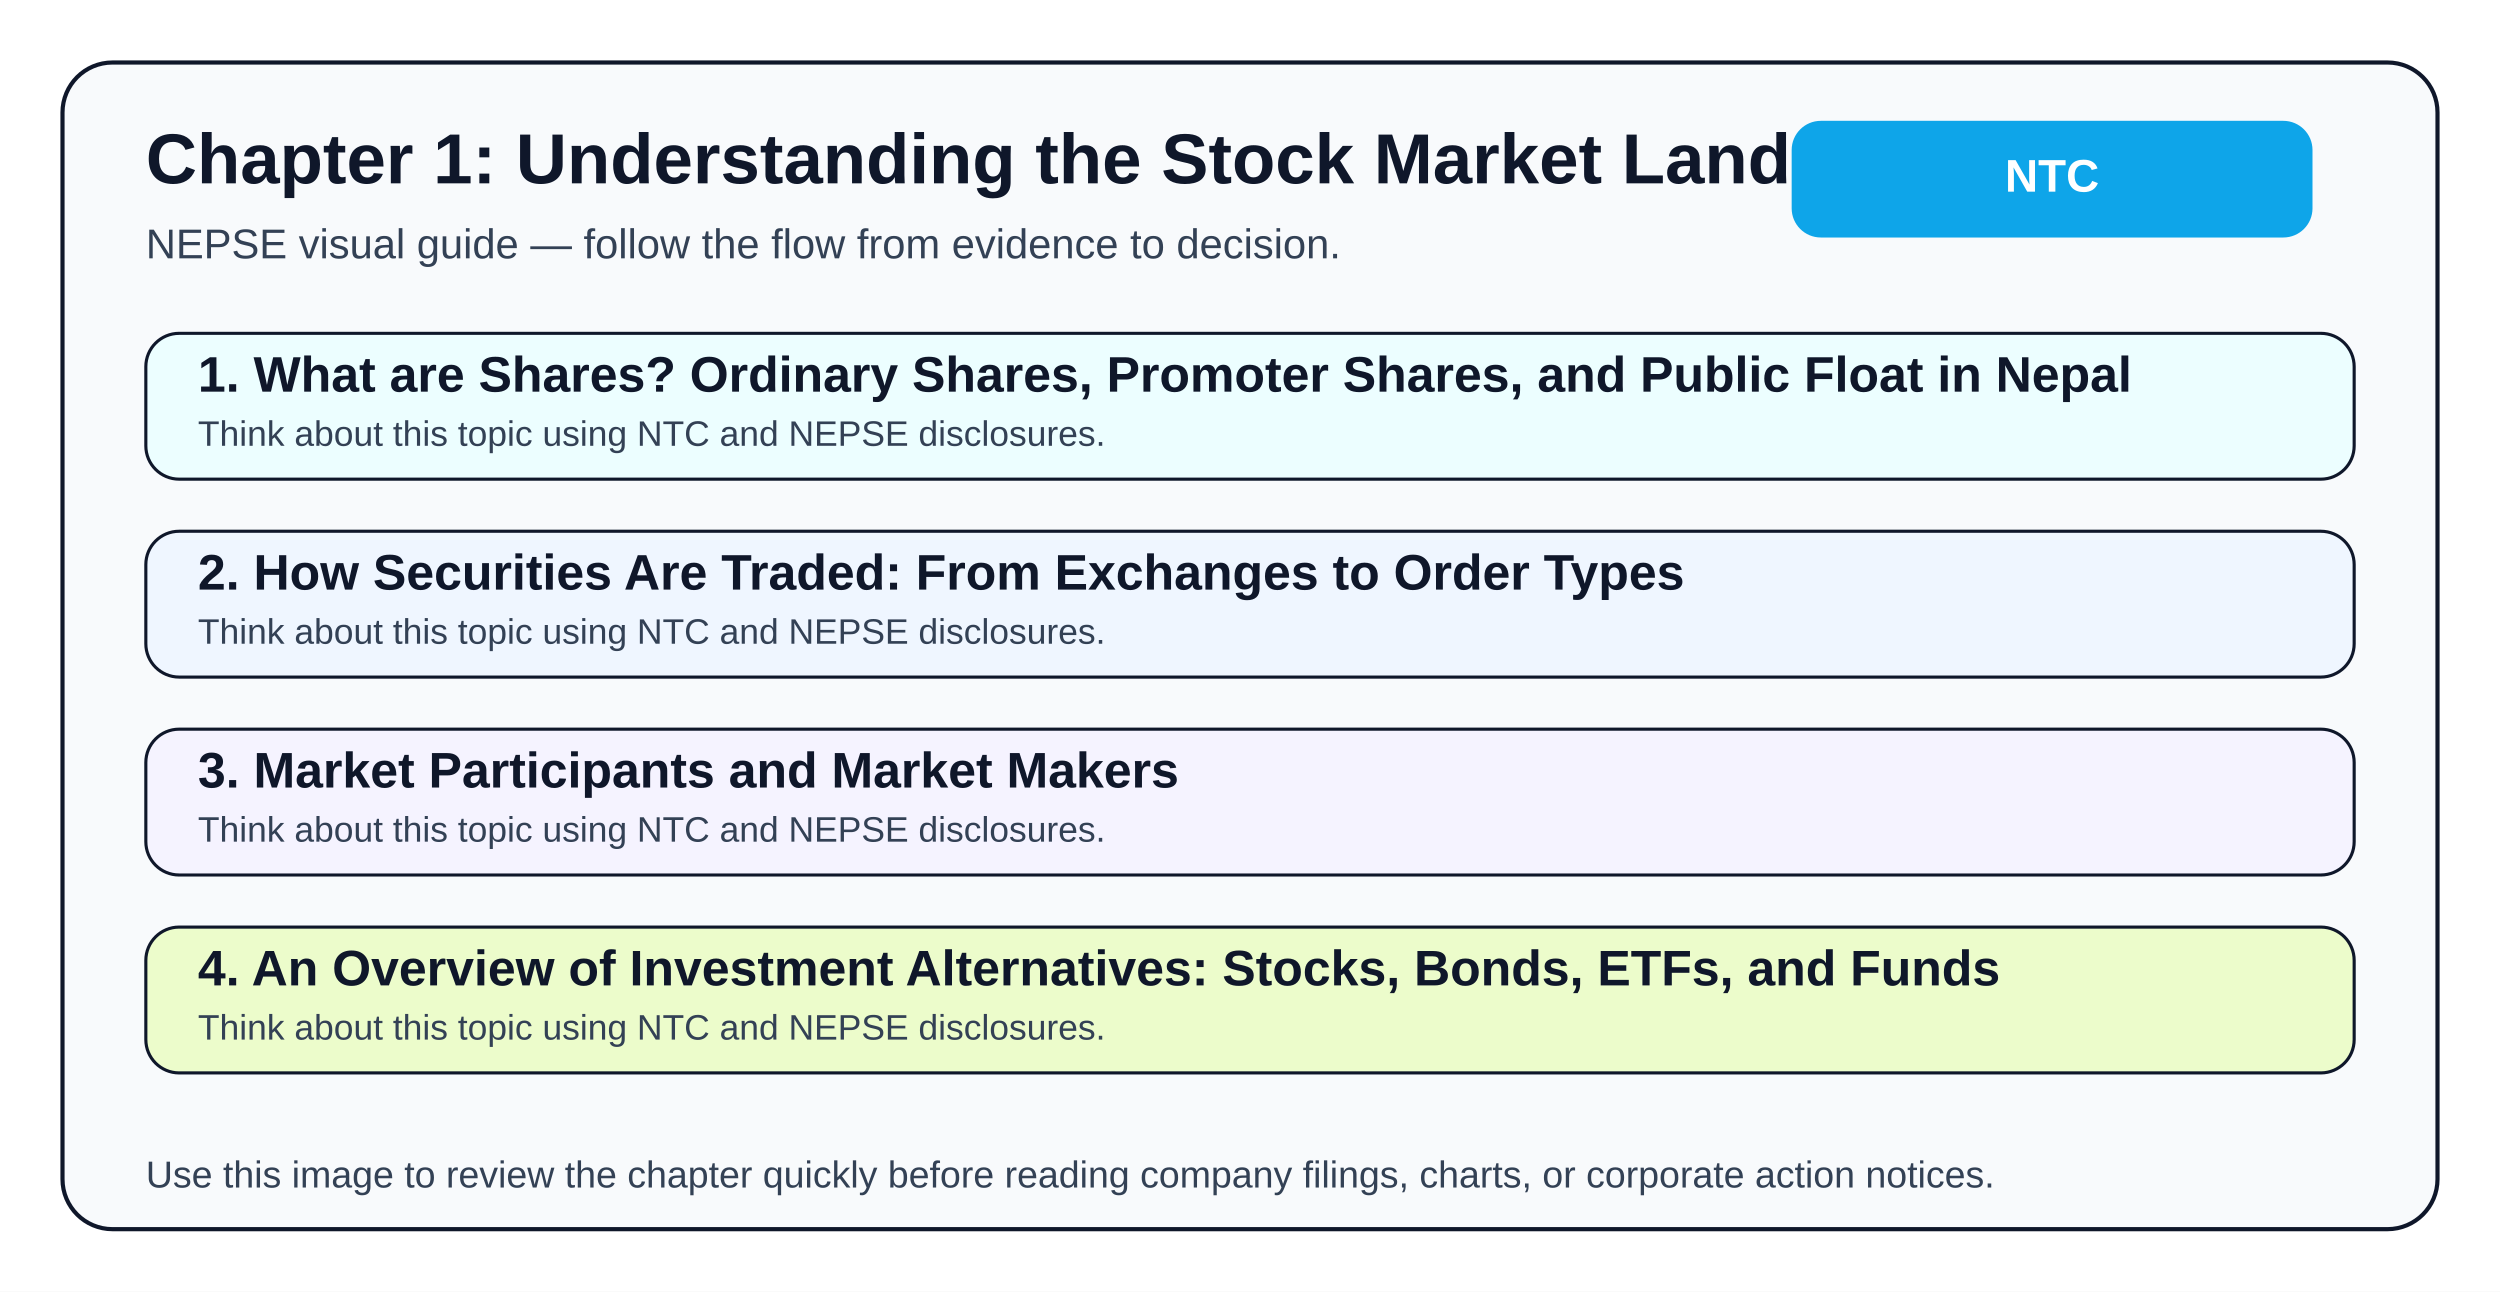
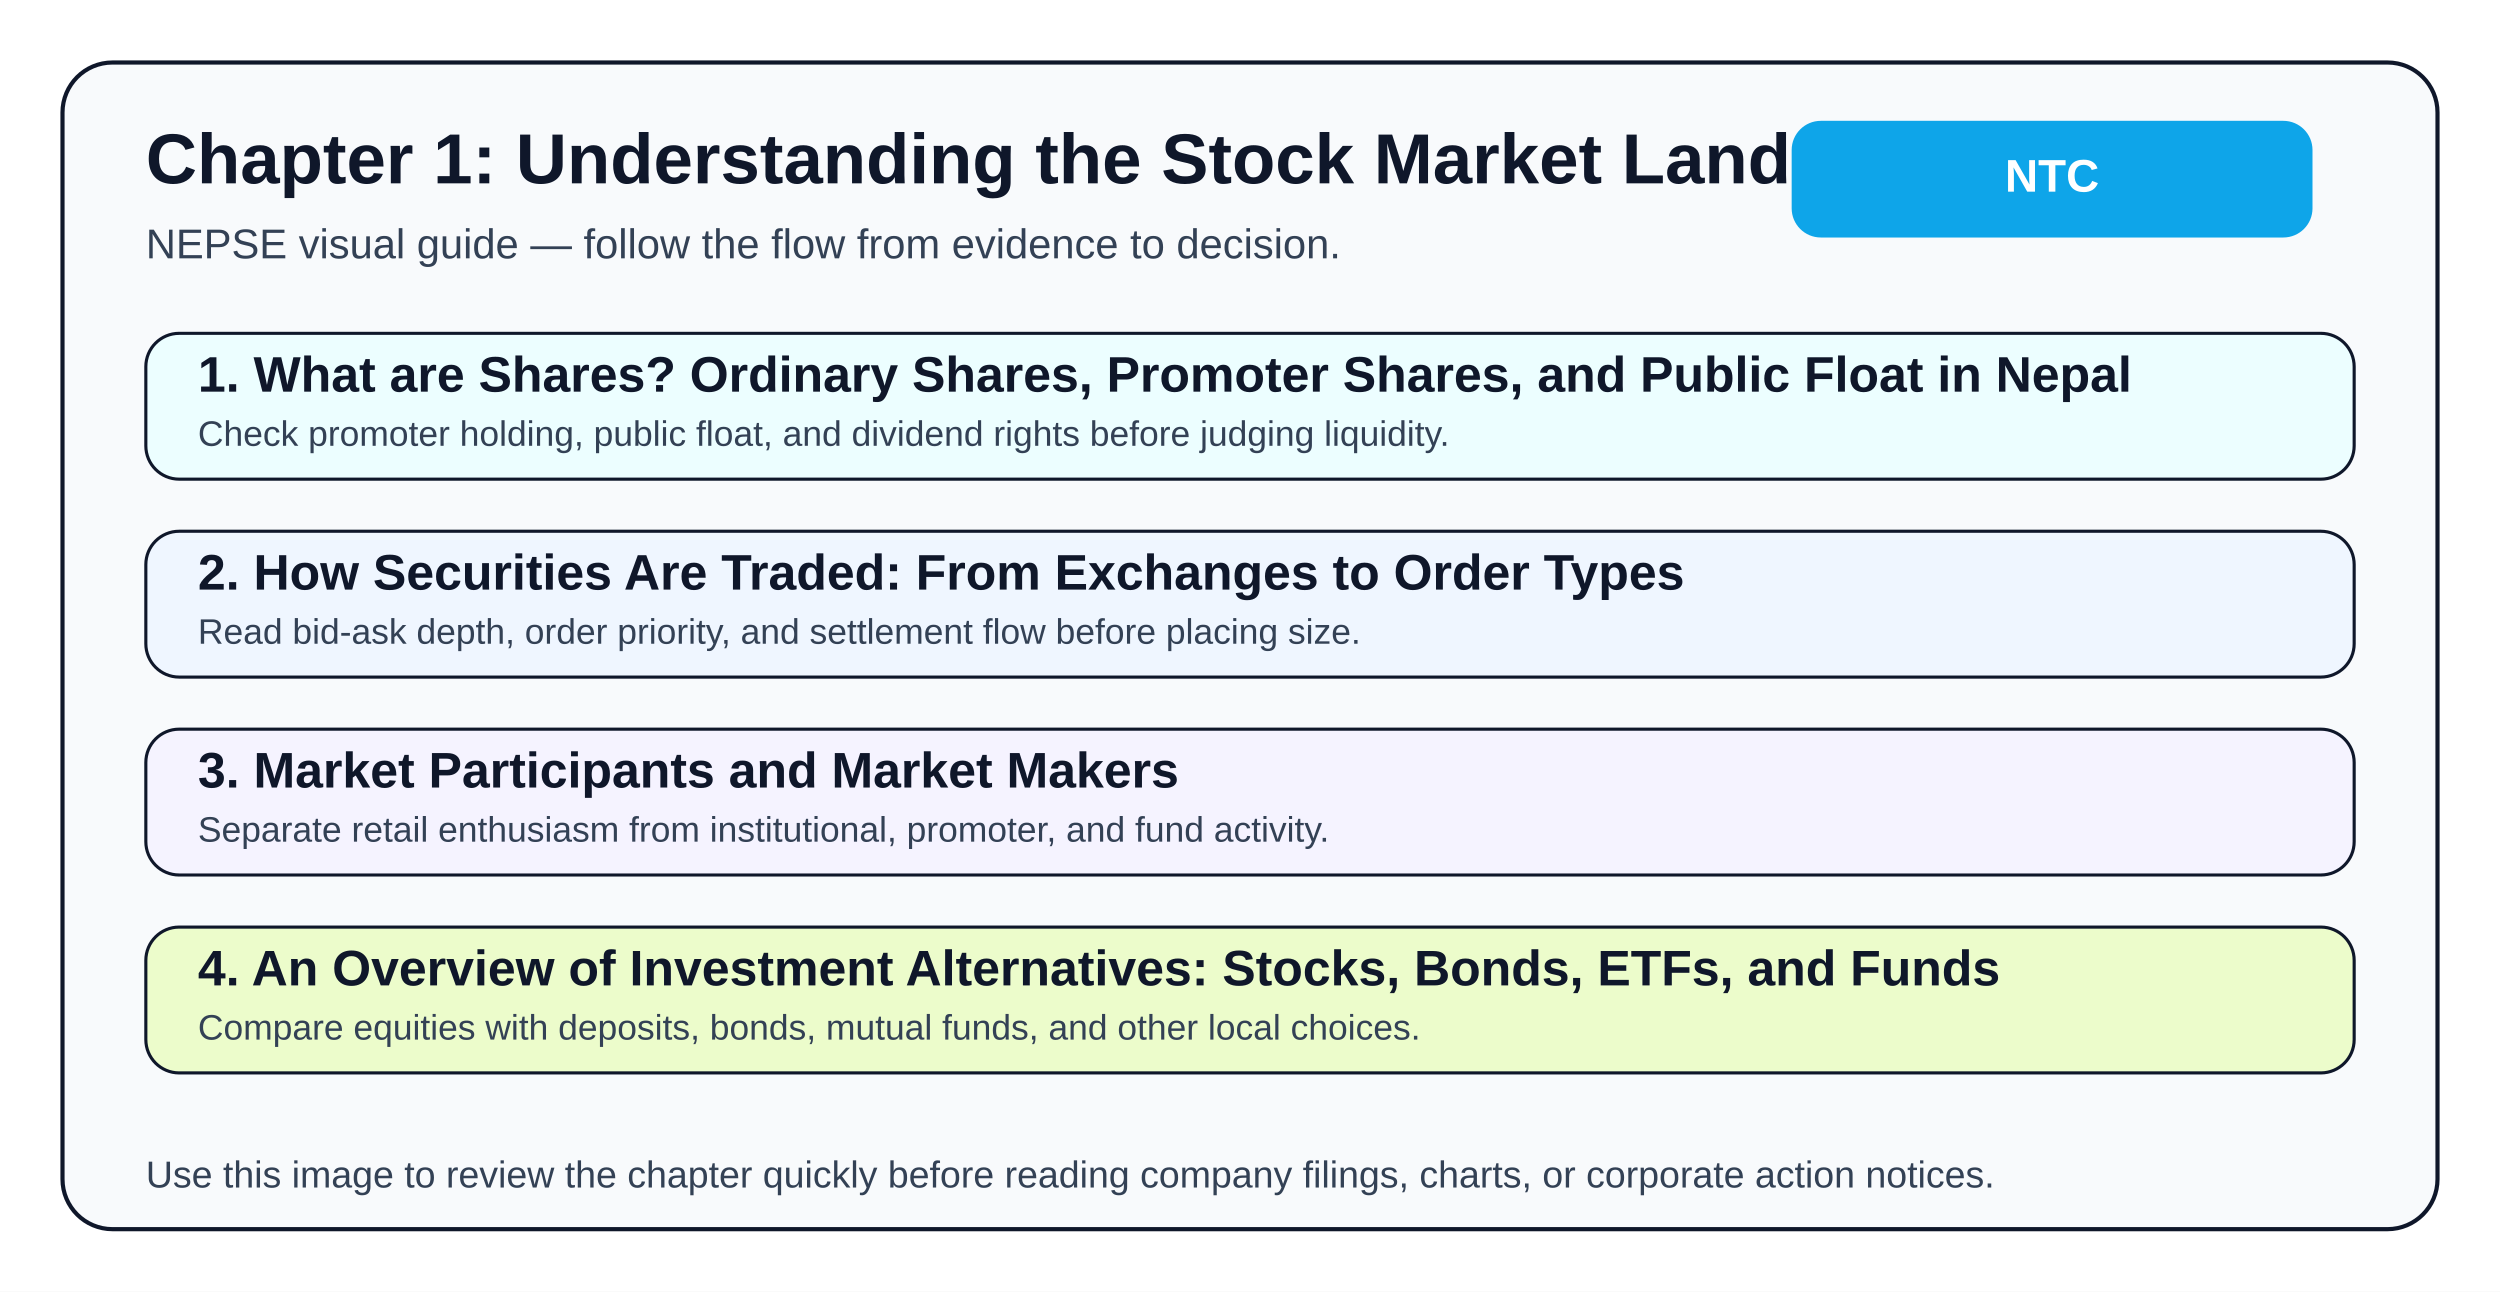
<svg xmlns="http://www.w3.org/2000/svg" width="1200" height="620" viewBox="0 0 1200 620">
  <rect width="1200" height="620" fill="#ffffff" />
  <rect x="30" y="30" width="1140" height="560" rx="24" fill="#f8fafc" stroke="#0f172a" stroke-width="2" />
  <text x="70" y="88" font-size="34" font-family="Arial, sans-serif" font-weight="700" fill="#0f172a">Chapter 1: Understanding the Stock Market Landscape</text>
  <text x="70" y="124" font-size="20" font-family="Arial, sans-serif" fill="#334155">NEPSE visual guide — follow the flow from evidence to decision.</text>
  <rect x="860" y="58" width="250" height="56" rx="14" fill="#0ea5e9" />
  <text x="985" y="92" text-anchor="middle" font-size="22" font-family="Arial, sans-serif" font-weight="700" fill="#ffffff">NTC</text>
  <rect x="70" y="160" width="1060" height="70" rx="16" fill="#ecfeff" stroke="#0f172a" stroke-width="1.5" />
  <text x="95" y="188" font-size="24" font-family="Arial, sans-serif" fill="#0f172a" font-weight="700">1. What are Shares? Ordinary Shares, Promoter Shares, and Public Float in Nepal</text>
-   <text x="95" y="214" font-size="17" font-family="Arial, sans-serif" fill="#334155">Think about this topic using NTC and NEPSE disclosures.</text>
+   <text x="95" y="214" font-size="17" font-family="Arial, sans-serif" fill="#334155">Check promoter holding, public float, and dividend rights before judging liquidity.</text>
  <rect x="70" y="255" width="1060" height="70" rx="16" fill="#eff6ff" stroke="#0f172a" stroke-width="1.5" />
  <text x="95" y="283" font-size="24" font-family="Arial, sans-serif" fill="#0f172a" font-weight="700">2. How Securities Are Traded: From Exchanges to Order Types</text>
-   <text x="95" y="309" font-size="17" font-family="Arial, sans-serif" fill="#334155">Think about this topic using NTC and NEPSE disclosures.</text>
+   <text x="95" y="309" font-size="17" font-family="Arial, sans-serif" fill="#334155">Read bid-ask depth, order priority, and settlement flow before placing size.</text>
  <rect x="70" y="350" width="1060" height="70" rx="16" fill="#f5f3ff" stroke="#0f172a" stroke-width="1.5" />
  <text x="95" y="378" font-size="24" font-family="Arial, sans-serif" fill="#0f172a" font-weight="700">3. Market Participants and Market Makers</text>
-   <text x="95" y="404" font-size="17" font-family="Arial, sans-serif" fill="#334155">Think about this topic using NTC and NEPSE disclosures.</text>
+   <text x="95" y="404" font-size="17" font-family="Arial, sans-serif" fill="#334155">Separate retail enthusiasm from institutional, promoter, and fund activity.</text>
  <rect x="70" y="445" width="1060" height="70" rx="16" fill="#ecfccb" stroke="#0f172a" stroke-width="1.5" />
  <text x="95" y="473" font-size="24" font-family="Arial, sans-serif" fill="#0f172a" font-weight="700">4. An Overview of Investment Alternatives: Stocks, Bonds, ETFs, and Funds</text>
-   <text x="95" y="499" font-size="17" font-family="Arial, sans-serif" fill="#334155">Think about this topic using NTC and NEPSE disclosures.</text>
+   <text x="95" y="499" font-size="17" font-family="Arial, sans-serif" fill="#334155">Compare equities with deposits, bonds, mutual funds, and other local choices.</text>
  <text x="70" y="570" font-size="18" font-family="Arial, sans-serif" fill="#334155">Use this image to review the chapter quickly before reading company filings, charts, or corporate action notices.</text>
</svg>
